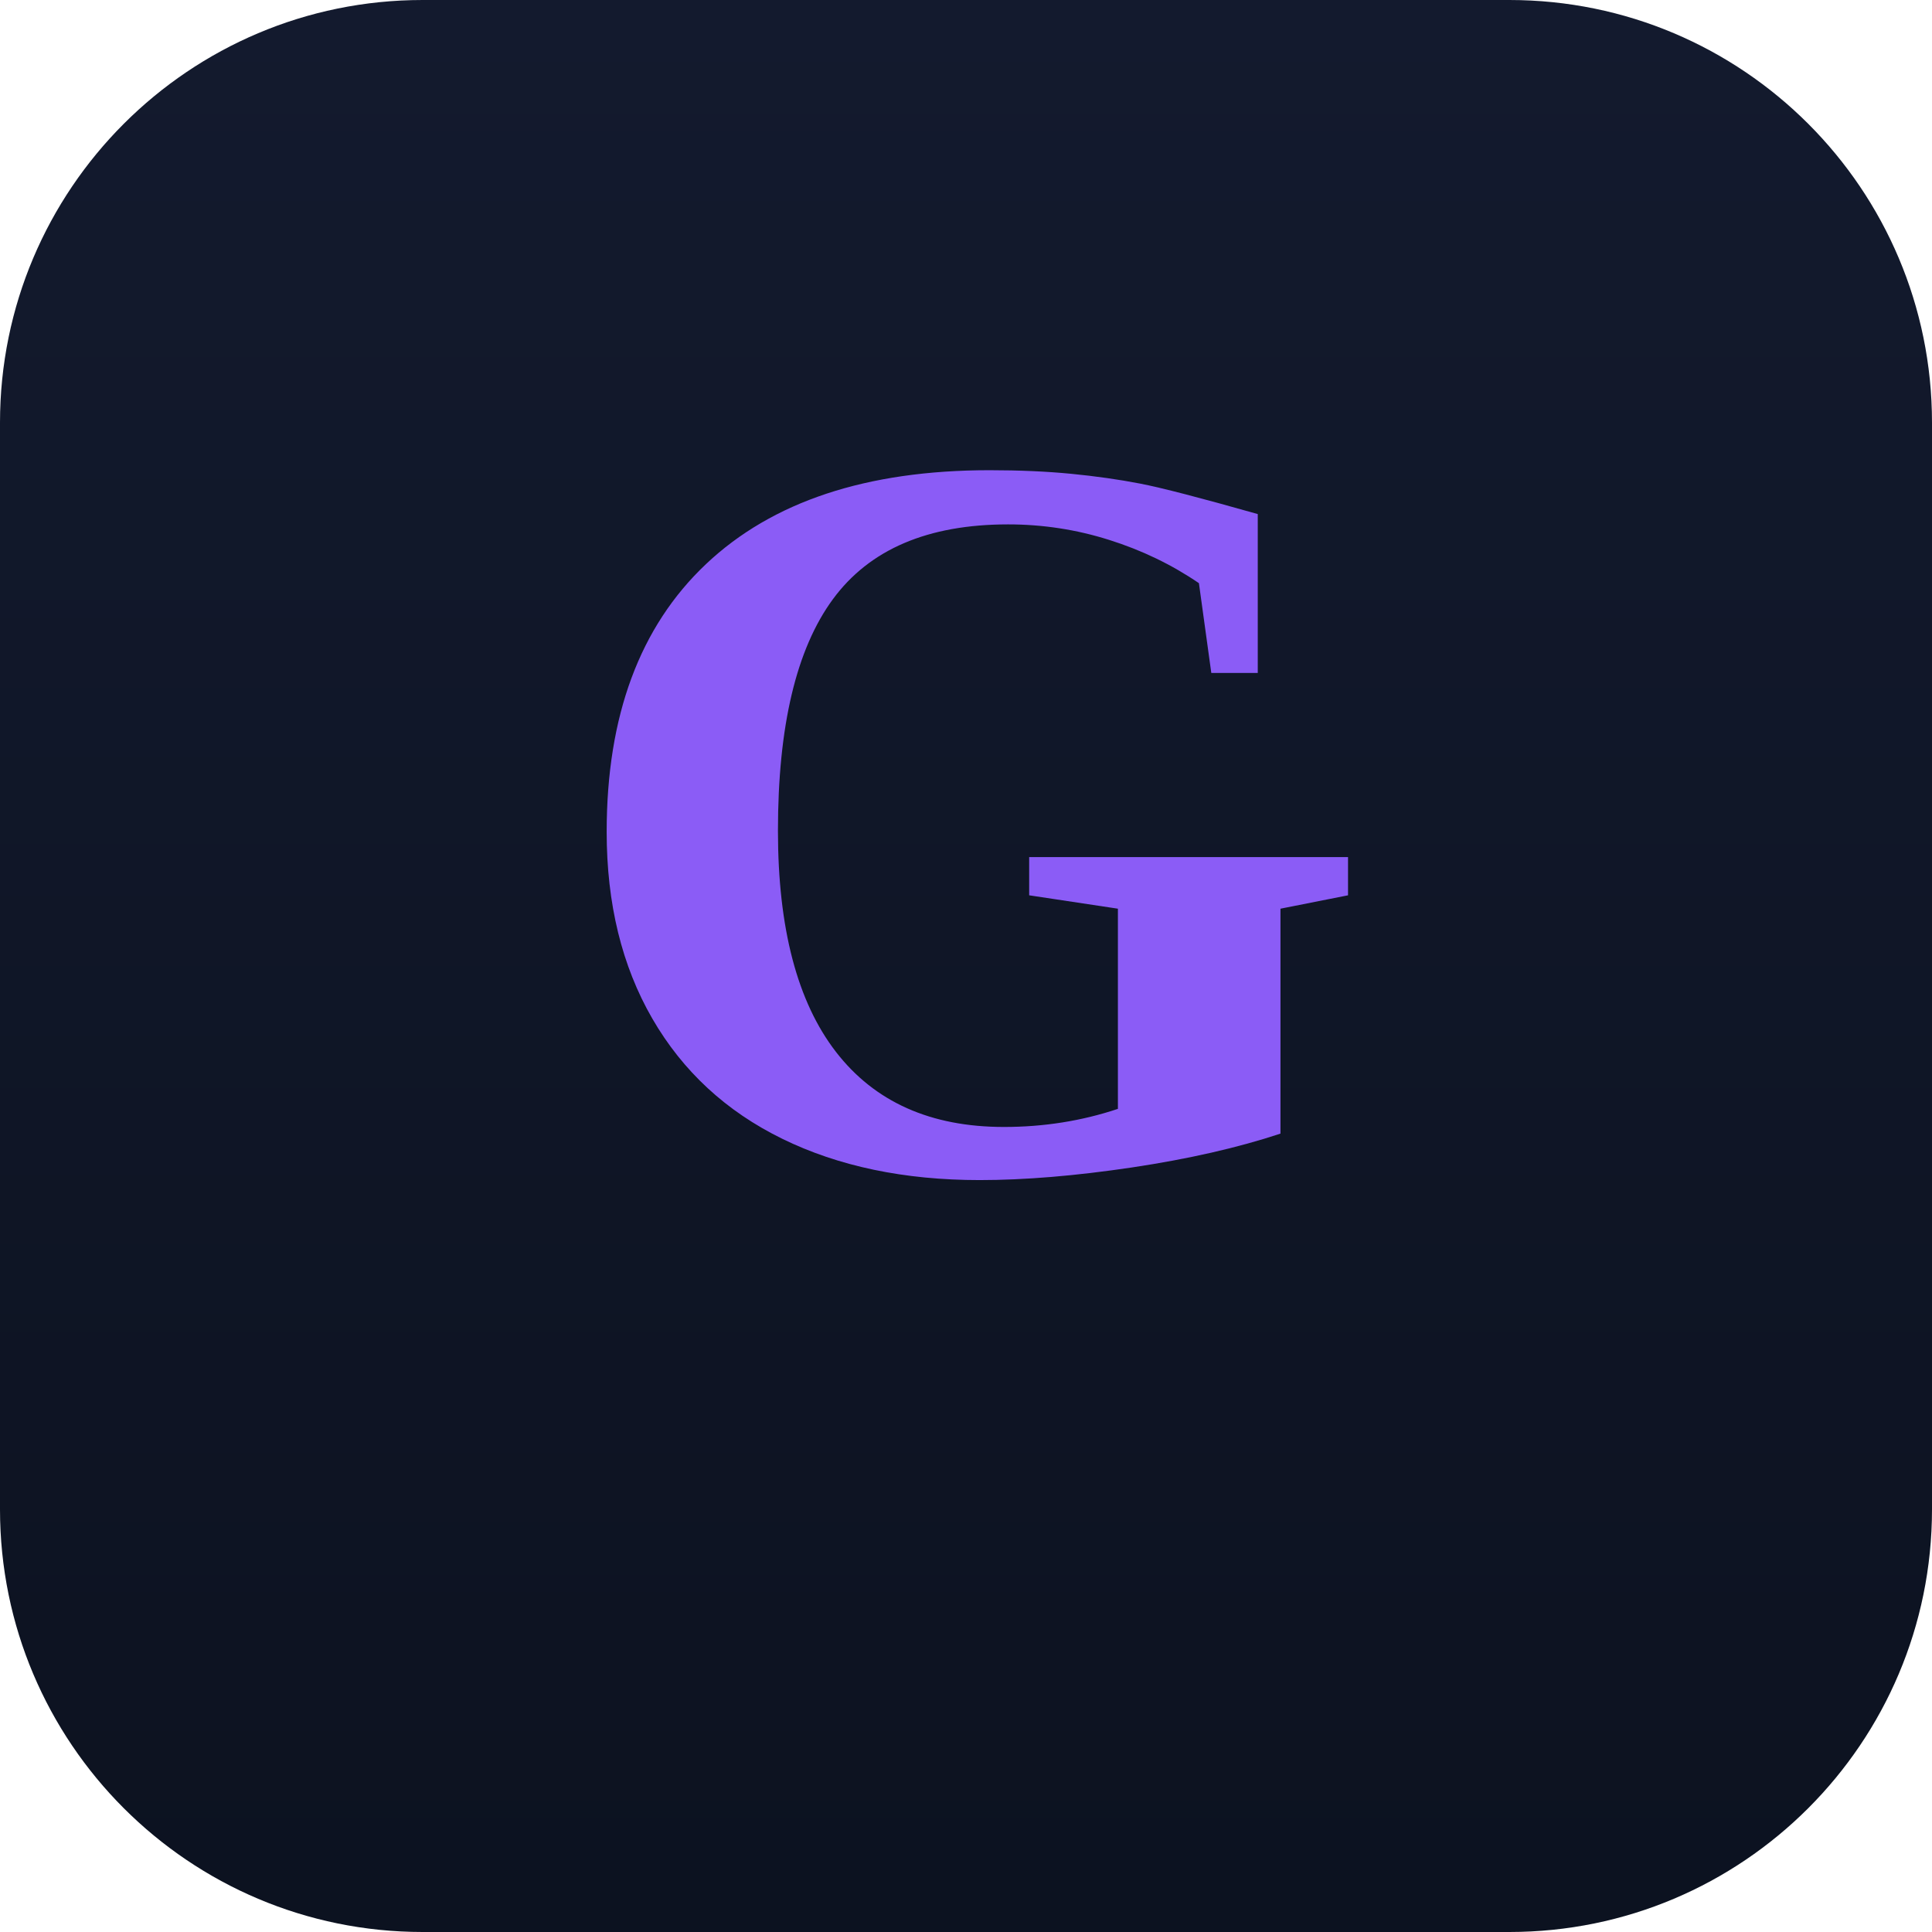
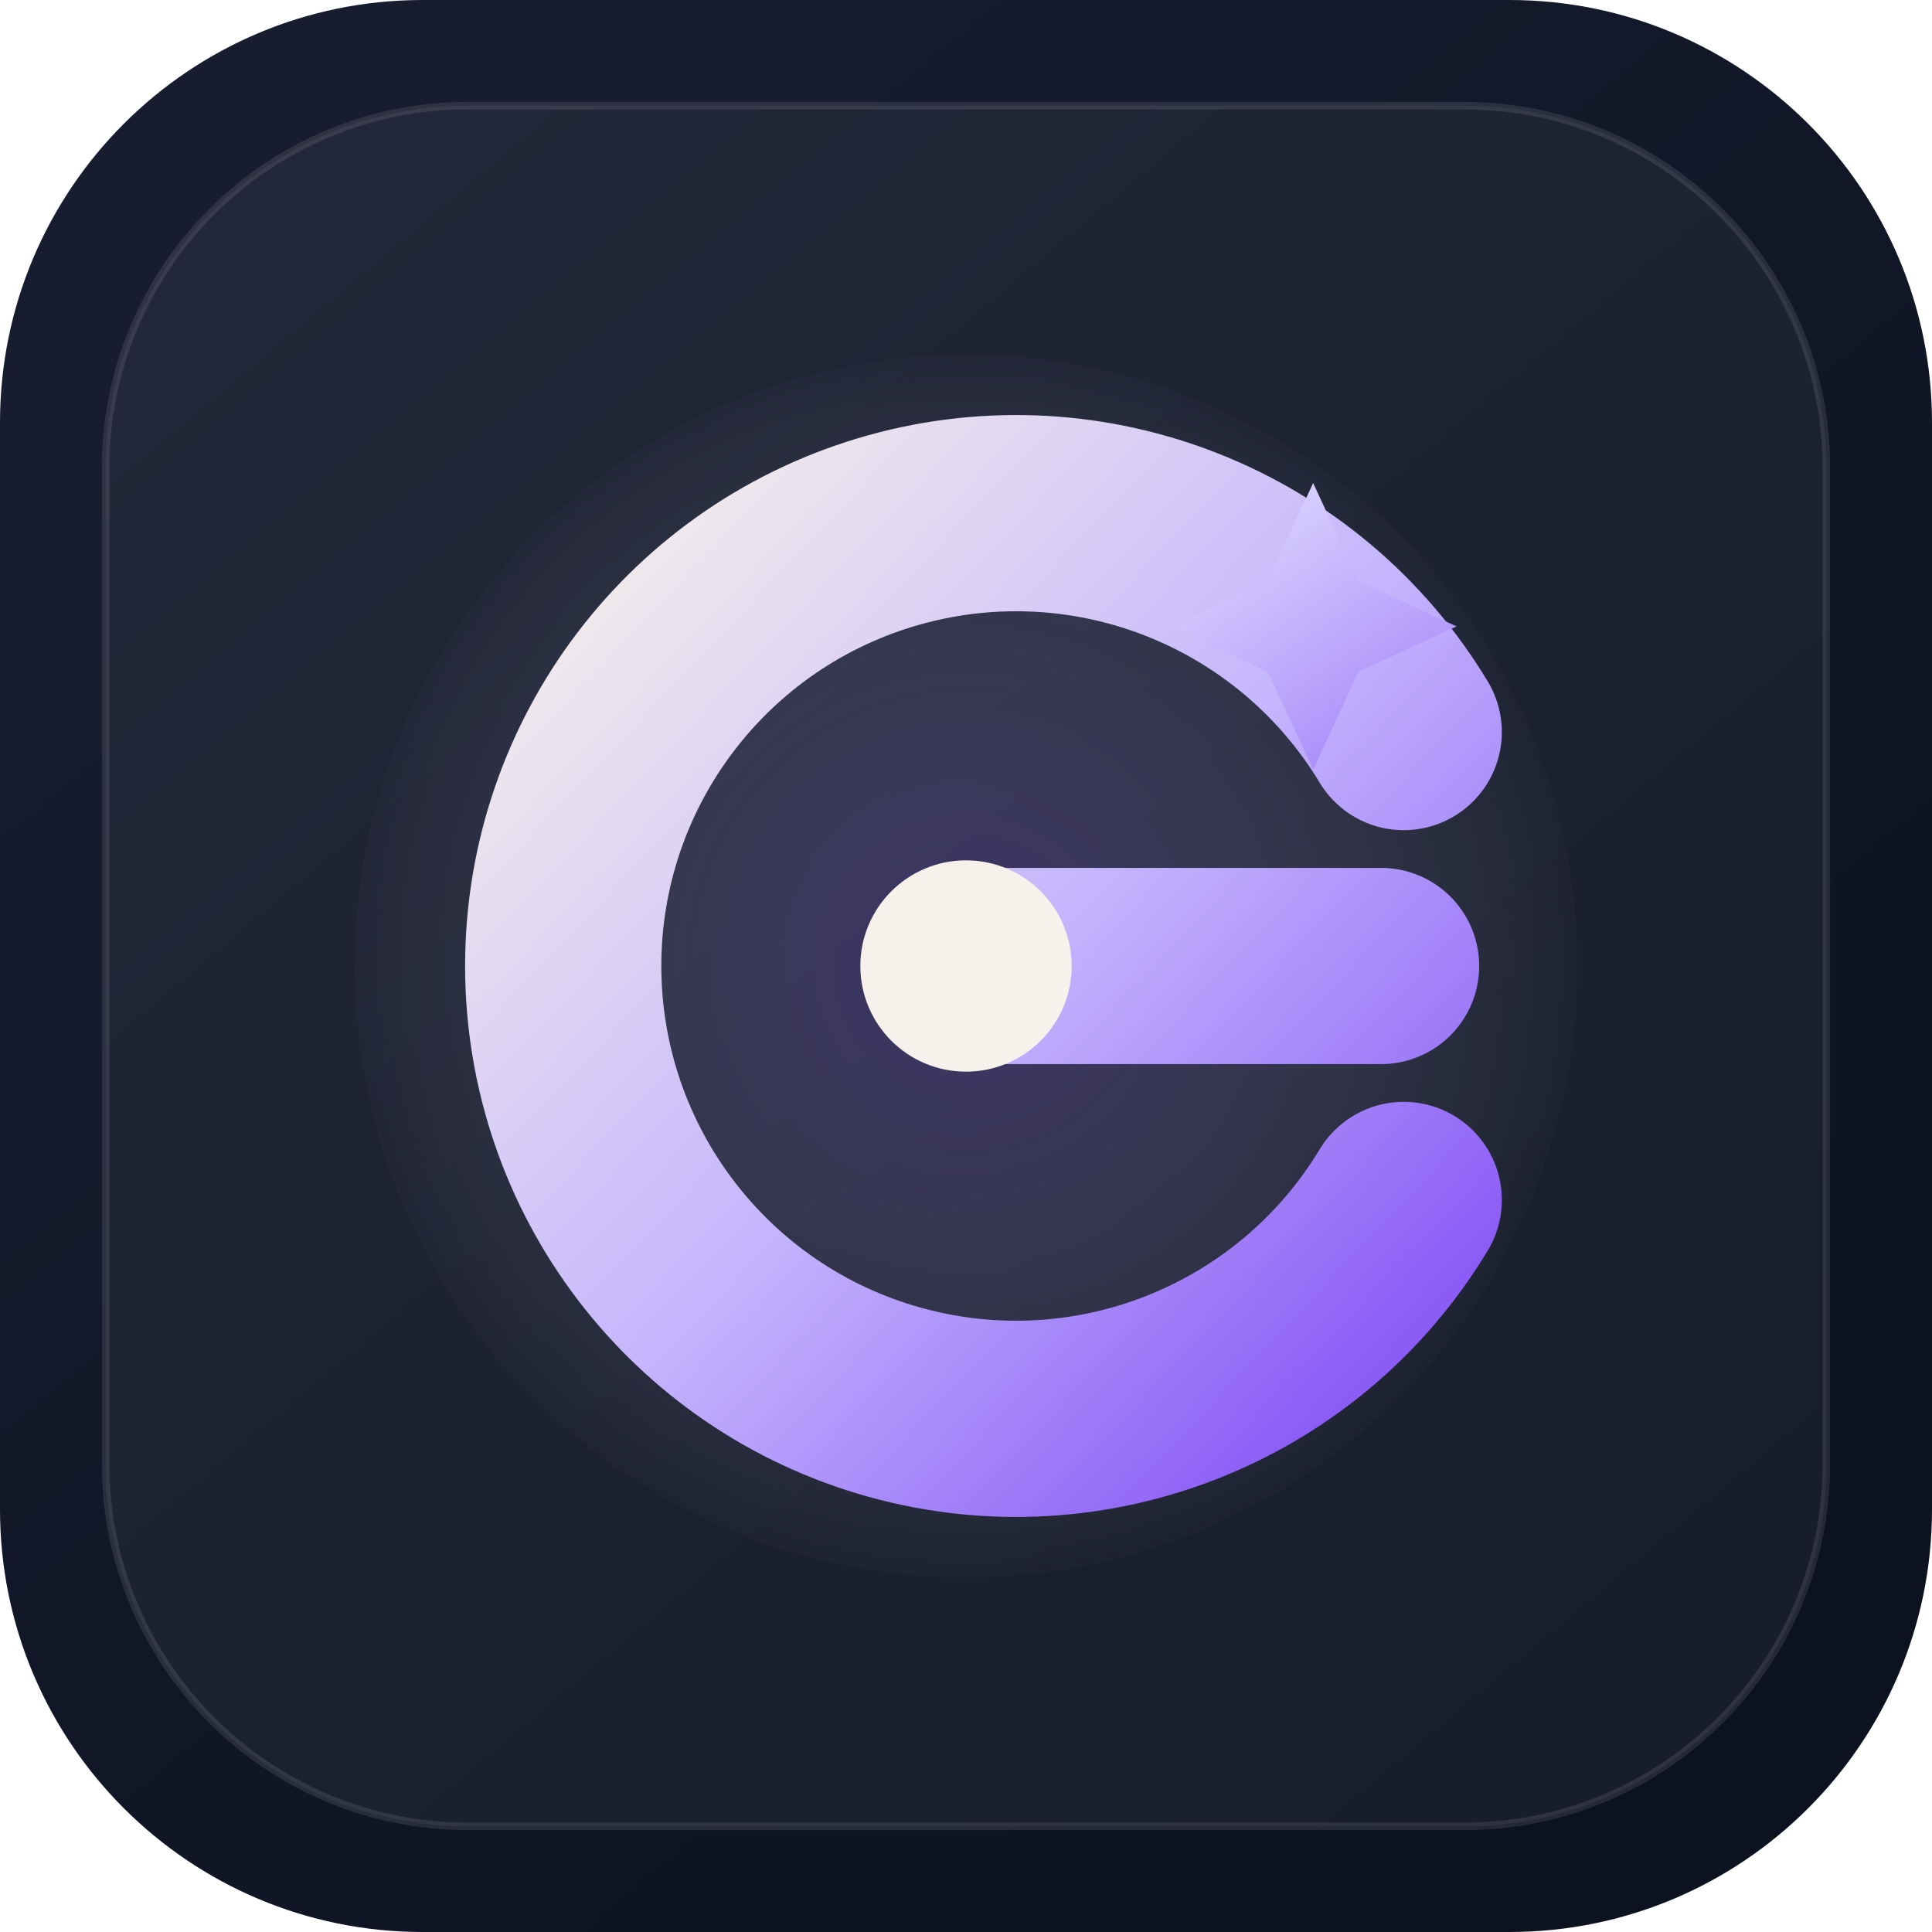
- <svg xmlns="http://www.w3.org/2000/svg" width="512" height="512" viewBox="0 0 512 512">
+ <svg xmlns="http://www.w3.org/2000/svg" width="512" height="512" viewBox="0 0 512 512" fill="none">
  <defs>
-     <linearGradient id="bg" x1="0" y1="0" x2="0" y2="1">
-       <stop offset="0%" stop-color="#131A2E" />
-       <stop offset="100%" stop-color="#0C1220" />
+     <linearGradient id="bg" x1="88" y1="56" x2="424" y2="456" gradientUnits="userSpaceOnUse">
+       <stop stop-color="#171C2F" />
+       <stop offset="1" stop-color="#0C1220" />
    </linearGradient>
-     <linearGradient id="shimmer" x1="0" y1="0" x2="1" y2="1">
-       <stop offset="0%" stop-color="#A78BFA" />
-       <stop offset="50%" stop-color="#7C3AED" />
-       <stop offset="100%" stop-color="#5B21B6" />
+     <linearGradient id="accent" x1="144" y1="140" x2="372" y2="356" gradientUnits="userSpaceOnUse">
+       <stop stop-color="#F6F1EA" />
+       <stop offset="0.55" stop-color="#C4B5FD" />
+       <stop offset="1" stop-color="#8B5CF6" />
+     </linearGradient>
+     <radialGradient id="glow" cx="0" cy="0" r="1" gradientUnits="userSpaceOnUse" gradientTransform="translate(256 256) rotate(90) scale(172)">
+       <stop stop-color="rgba(139, 92, 246, 0.28)" />
+       <stop offset="1" stop-color="rgba(255, 255, 255, 0)" />
+     </radialGradient>
+     <linearGradient id="sparkle" x1="330" y1="130" x2="374" y2="194" gradientUnits="userSpaceOnUse">
+       <stop stop-color="#DDD6FE" />
+       <stop offset="1" stop-color="#A78BFA" />
    </linearGradient>
  </defs>
  <rect width="512" height="512" rx="112" fill="url(#bg)" />
-   <text x="256" y="310" text-anchor="middle" font-family="Georgia, 'Times New Roman', serif" font-size="280" font-weight="700" fill="#8B5CF6">G</text>
+   <rect x="28" y="28" width="456" height="456" rx="96" fill="rgba(255, 255, 255, 0.05)" stroke="rgba(255, 255, 255, 0.10)" stroke-width="2" />
+   <circle cx="256" cy="256" r="162" fill="url(#glow)" />
+   <path d="M372 194A120 120 0 1 0 372 318" stroke="url(#accent)" stroke-width="52" stroke-linecap="round" />
+   <path d="M258 256H366" stroke="url(#accent)" stroke-width="52" stroke-linecap="round" />
+   <circle cx="256" cy="256" r="28" fill="#F6F1EA" />
+   <path d="M348 128L360 154L386 166L360 178L348 204L336 178L310 166L336 154L348 128Z" fill="url(#sparkle)" />
</svg>
